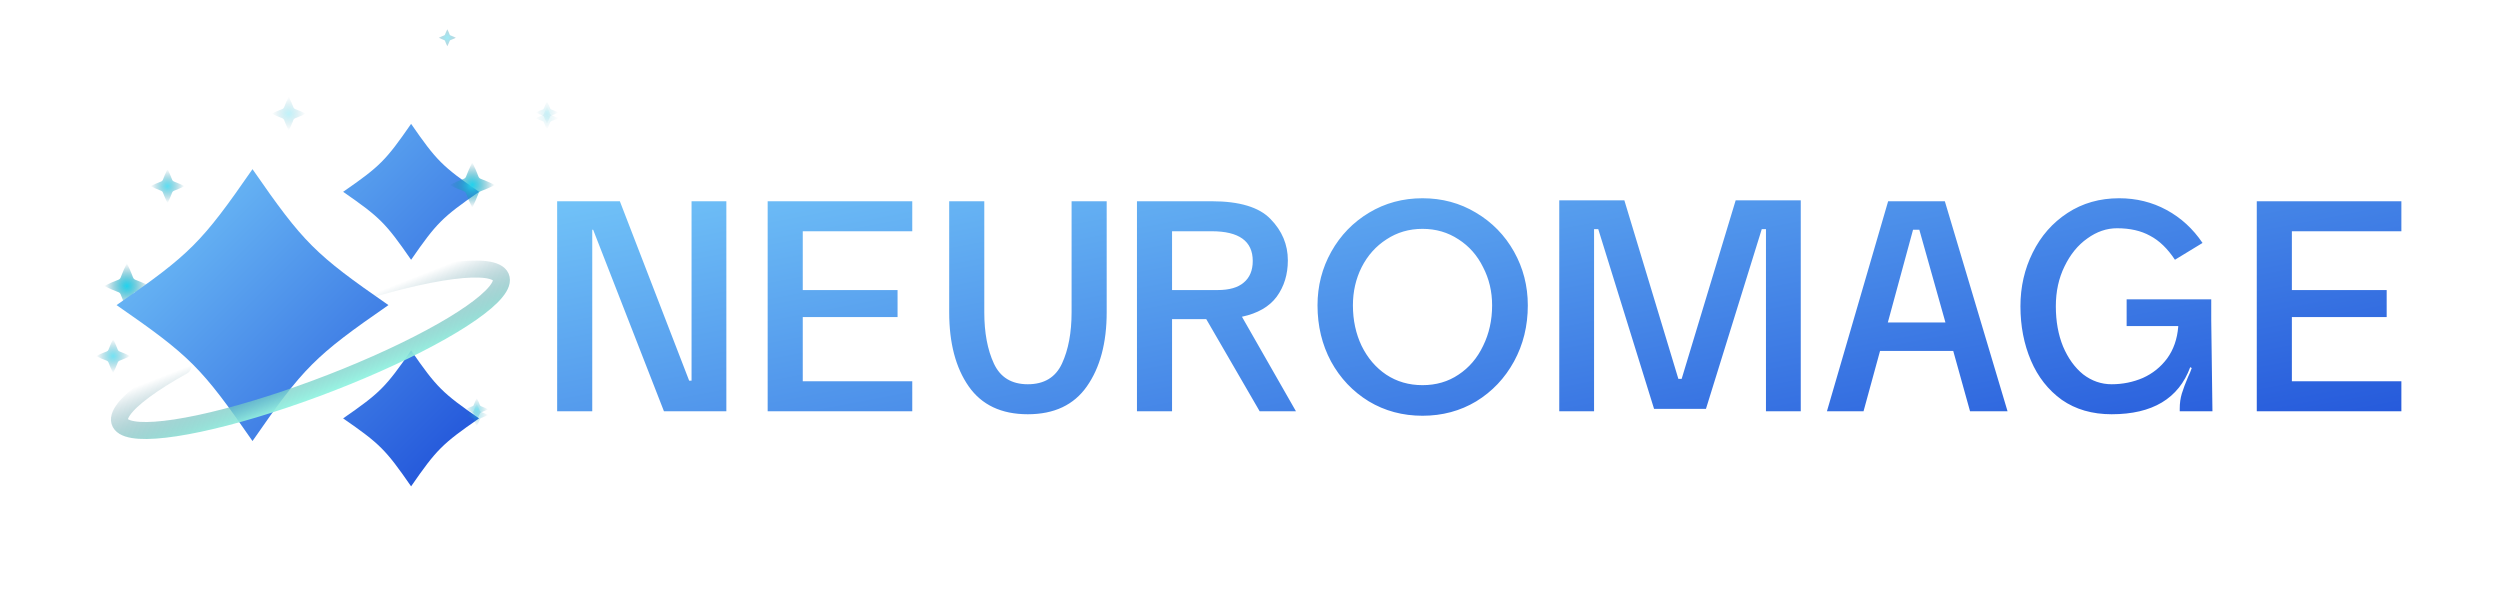
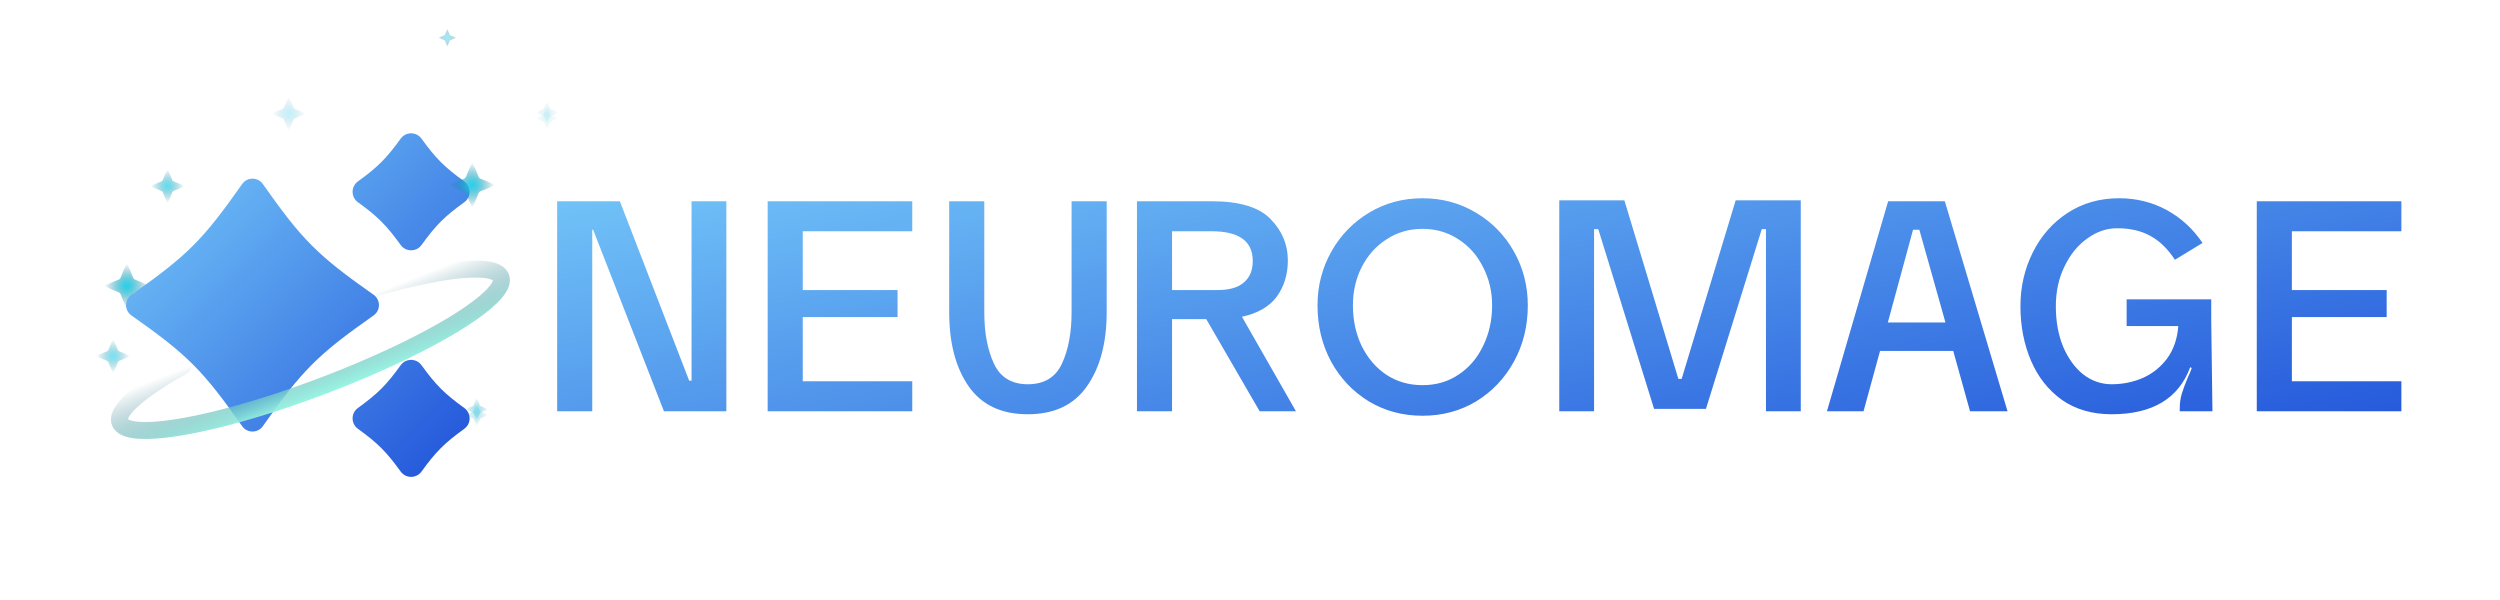
<svg xmlns="http://www.w3.org/2000/svg" width="200" height="48" viewBox="0 0 200 48" fill="none">
  <path d="M55.324 16.1H58.108V32.9H53.116L47.452 18.38H47.38V32.9H44.572V16.1H49.588L55.132 30.452H55.324V16.1ZM72.981 18.5H64.221V23.204H71.805V25.364H64.221V30.5H72.981V32.9H61.413V16.1H72.981V18.5ZM85.727 24.98V16.1H88.535V24.98C88.535 27.428 88.007 29.404 86.951 30.908C85.911 32.396 84.335 33.14 82.223 33.14C80.111 33.14 78.535 32.396 77.495 30.908C76.455 29.42 75.935 27.444 75.935 24.98V16.1H78.743V24.98C78.743 26.612 78.999 27.98 79.511 29.084C80.023 30.188 80.927 30.74 82.223 30.74C83.535 30.74 84.447 30.188 84.959 29.084C85.471 27.98 85.727 26.612 85.727 24.98ZM96.501 25.532H93.764V32.9H90.957V16.1H96.933C99.156 16.1 100.724 16.572 101.636 17.516C102.564 18.46 103.028 19.564 103.028 20.828C103.028 21.948 102.732 22.916 102.14 23.732C101.548 24.532 100.62 25.068 99.356 25.34L103.676 32.9H100.772L96.501 25.532ZM93.764 23.204H97.412C98.341 23.204 99.037 23.004 99.501 22.604C99.981 22.204 100.22 21.628 100.22 20.876C100.22 19.292 99.124 18.5 96.933 18.5H93.764V23.204ZM113.801 33.26C112.217 33.26 110.785 32.876 109.505 32.108C108.225 31.324 107.217 30.26 106.481 28.916C105.761 27.572 105.401 26.076 105.401 24.428C105.401 22.876 105.769 21.444 106.505 20.132C107.241 18.82 108.249 17.78 109.529 17.012C110.809 16.244 112.233 15.86 113.801 15.86C115.369 15.86 116.793 16.244 118.073 17.012C119.369 17.78 120.385 18.82 121.121 20.132C121.857 21.444 122.225 22.876 122.225 24.428C122.225 26.076 121.857 27.572 121.121 28.916C120.385 30.26 119.377 31.324 118.097 32.108C116.817 32.876 115.385 33.26 113.801 33.26ZM113.801 30.812C114.889 30.812 115.849 30.532 116.681 29.972C117.529 29.412 118.185 28.644 118.649 27.668C119.129 26.692 119.369 25.612 119.369 24.428C119.369 23.324 119.129 22.308 118.649 21.38C118.185 20.436 117.529 19.692 116.681 19.148C115.833 18.588 114.873 18.308 113.801 18.308C112.729 18.308 111.769 18.588 110.921 19.148C110.073 19.692 109.409 20.436 108.929 21.38C108.465 22.308 108.233 23.324 108.233 24.428C108.233 25.612 108.465 26.692 108.929 27.668C109.409 28.644 110.065 29.412 110.897 29.972C111.745 30.532 112.713 30.812 113.801 30.812ZM144.061 16.028V32.9H141.277V18.332H140.941L136.477 32.708H132.325L127.861 18.332H127.525V32.9H124.741V16.028H129.949L134.269 30.308H134.533L138.853 16.028H144.061ZM157.603 32.9L156.259 28.076H150.403L149.083 32.9H146.155L151.051 16.1H155.587L160.603 32.9H157.603ZM151.027 25.796H155.635L153.547 18.38H153.043L151.027 25.796ZM174.379 32.684C174.379 32.252 174.435 31.852 174.547 31.484C174.659 31.116 174.827 30.668 175.051 30.14C175.163 29.916 175.259 29.684 175.339 29.444L175.219 29.372C174.291 31.884 172.195 33.14 168.931 33.14C167.379 33.14 166.051 32.756 164.947 31.988C163.859 31.204 163.035 30.156 162.475 28.844C161.915 27.532 161.635 26.084 161.635 24.5C161.635 22.948 161.963 21.516 162.619 20.204C163.275 18.876 164.203 17.82 165.403 17.036C166.603 16.252 167.979 15.86 169.531 15.86C170.907 15.86 172.171 16.172 173.323 16.796C174.475 17.42 175.435 18.3 176.203 19.436L173.995 20.78C173.403 19.884 172.739 19.244 172.003 18.86C171.283 18.46 170.403 18.26 169.363 18.26C168.531 18.26 167.739 18.532 166.987 19.076C166.235 19.604 165.627 20.348 165.163 21.308C164.699 22.252 164.467 23.316 164.467 24.5C164.467 25.7 164.659 26.772 165.043 27.716C165.443 28.66 165.979 29.404 166.651 29.948C167.339 30.476 168.099 30.74 168.931 30.74C169.811 30.74 170.643 30.572 171.427 30.236C172.211 29.884 172.859 29.364 173.371 28.676C173.883 27.972 174.179 27.124 174.259 26.132V26.084H170.131V23.948H176.899V25.628L176.995 32.9H174.379V32.684ZM192.11 18.5H183.35V23.204H190.934V25.364H183.35V30.5H192.11V32.9H180.542V16.1H192.11V18.5Z" fill="url(#paint0_linear_2_26)" />
  <path d="M8.335 22.877C10.15 21.969 9.242 22.877 10.15 21.062C11.057 22.877 10.15 21.969 11.965 22.877C10.15 23.784 11.057 22.877 10.15 24.692C9.242 22.877 10.15 23.784 8.335 22.877Z" fill="url(#paint1_diamond_2_26)" />
  <path d="M12.044 14.892C13.403 14.213 12.723 14.892 13.403 13.533C14.083 14.892 13.403 14.213 14.762 14.892C13.403 15.572 14.083 14.892 13.403 16.252C12.723 14.892 13.403 15.572 12.044 14.892Z" fill="url(#paint2_diamond_2_26)" fill-opacity="0.74" />
  <path d="M21.741 9.092C23.1 8.413 22.42 9.092 23.1 7.733C23.779 9.092 23.1 8.413 24.459 9.092C23.1 9.772 23.779 9.092 23.1 10.452C22.42 9.092 23.1 9.772 21.741 9.092Z" fill="url(#paint3_diamond_2_26)" fill-opacity="0.78" />
  <path d="M35.108 3.02C35.787 2.681 35.448 3.02 35.787 2.341C36.127 3.02 35.787 2.681 36.467 3.02C35.787 3.36 36.127 3.02 35.787 3.7C35.448 3.02 35.787 3.36 35.108 3.02Z" fill="url(#paint4_diamond_2_26)" />
-   <path d="M9.325 24.408C15.216 20.33 16.122 19.424 20.2 13.533C24.278 19.424 25.184 20.33 31.075 24.408C25.184 28.486 24.278 29.392 20.2 35.283C16.122 29.392 15.216 28.486 9.325 24.408Z" fill="url(#paint5_linear_2_26)" />
-   <path d="M27.45 33.471C30.396 31.431 30.849 30.978 32.888 28.033C34.927 30.978 35.38 31.431 38.325 33.471C35.38 35.51 34.927 35.963 32.888 38.908C30.849 35.963 30.396 35.51 27.45 33.471Z" fill="url(#paint6_linear_2_26)" />
-   <path d="M27.45 15.345C30.396 13.306 30.849 12.853 32.888 9.908C34.927 12.853 35.38 13.306 38.325 15.345C35.38 17.385 34.927 17.838 32.888 20.783C30.849 17.838 30.396 17.385 27.45 15.345Z" fill="url(#paint7_linear_2_26)" />
+   <path d="M10.513 25.235C9.941 24.834 9.941 23.982 10.513 23.581C14.989 20.437 16.229 19.197 19.373 14.721C19.774 14.149 20.626 14.149 21.027 14.721C24.171 19.197 25.412 20.437 29.887 23.581C30.459 23.982 30.459 24.834 29.887 25.235C25.412 28.379 24.171 29.619 21.027 34.095C20.626 34.667 19.774 34.667 19.373 34.095C16.229 29.619 14.989 28.379 10.513 25.235Z" fill="url(#paint5_linear_2_26)" />
+   <path d="M28.632 34.303C28.066 33.893 28.066 33.048 28.632 32.638C30.223 31.487 30.904 30.806 32.056 29.215C32.465 28.649 33.31 28.649 33.72 29.215C34.871 30.806 35.552 31.487 37.144 32.639C37.709 33.048 37.709 33.893 37.144 34.303C35.552 35.454 34.871 36.135 33.72 37.726C33.31 38.292 32.465 38.292 32.056 37.726C30.904 36.135 30.223 35.454 28.632 34.303Z" fill="url(#paint6_linear_2_26)" />
+   <path d="M28.632 16.178C28.066 15.768 28.066 14.923 28.632 14.513C30.223 13.362 30.904 12.681 32.056 11.09C32.465 10.524 33.31 10.524 33.72 11.09C34.871 12.681 35.552 13.362 37.144 14.513C37.709 14.923 37.709 15.768 37.144 16.177C35.552 17.329 34.871 18.01 33.72 19.601C33.31 20.167 32.465 20.167 32.056 19.601C30.904 18.01 30.223 17.329 28.632 16.178Z" fill="url(#paint7_linear_2_26)" />
  <path d="M35.969 14.802C37.781 13.895 36.875 14.802 37.781 12.989C38.687 14.802 37.781 13.895 39.594 14.802C37.781 15.708 38.687 14.802 37.781 16.614C36.875 14.802 37.781 15.708 35.969 14.802Z" fill="url(#paint8_diamond_2_26)" />
  <path d="M37.237 33.199C38.144 32.745 37.691 33.199 38.144 32.292C38.597 33.199 38.144 32.745 39.05 33.199C38.144 33.652 38.597 33.199 38.144 34.105C37.691 33.199 38.144 33.652 37.237 33.199Z" fill="url(#paint9_diamond_2_26)" fill-opacity="0.5" />
  <path d="M42.856 9.455C43.762 9.002 43.309 9.455 43.762 8.549C44.215 9.455 43.762 9.002 44.669 9.455C43.762 9.908 44.215 9.455 43.762 10.361C43.309 9.455 43.762 9.908 42.856 9.455Z" fill="url(#paint10_diamond_2_26)" fill-opacity="0.5" />
  <path d="M37.237 32.745C38.144 32.292 37.691 32.745 38.144 31.839C38.597 32.745 38.144 32.292 39.05 32.745C38.144 33.199 38.597 32.745 38.144 33.652C37.691 32.745 38.144 33.199 37.237 32.745Z" fill="url(#paint11_diamond_2_26)" fill-opacity="0.7" />
  <path d="M42.856 9.002C43.762 8.549 43.309 9.002 43.762 8.095C44.215 9.002 43.762 8.549 44.669 9.002C43.762 9.455 44.215 9.002 43.762 9.908C43.309 9.002 43.762 9.455 42.856 9.002Z" fill="url(#paint12_diamond_2_26)" fill-opacity="0.5" />
  <path d="M30.1 23.002C33.236 22.102 35.908 21.584 37.707 21.527C39.507 21.469 40.335 21.876 40.064 22.684C39.794 23.492 38.44 24.657 36.21 26.002C33.98 27.346 30.996 28.795 27.716 30.127C24.436 31.459 21.04 32.6 18.047 33.377C15.055 34.153 12.631 34.522 11.147 34.426C9.663 34.331 9.2 33.776 9.829 32.847C10.458 31.918 12.145 30.666 14.631 29.283" stroke="url(#paint13_linear_2_26)" stroke-width="1.359" stroke-linecap="round" />
  <path d="M7.69 28.486C9.05 27.806 8.37 28.486 9.05 27.126C9.73 28.486 9.05 27.806 10.41 28.486C9.05 29.166 9.73 28.486 9.05 29.846C8.37 28.486 9.05 29.166 7.69 28.486Z" fill="url(#paint14_diamond_2_26)" fill-opacity="0.72" />
  <defs>
    <linearGradient id="paint0_linear_2_26" x1="43.3" y1="8.9" x2="54.043" y2="64.837" gradientUnits="userSpaceOnUse">
      <stop stop-color="#7DD3FC" />
      <stop offset="1" stop-color="#1D4ED8" />
    </linearGradient>
    <radialGradient id="paint1_diamond_2_26" cx="0" cy="0" r="1" gradientUnits="userSpaceOnUse" gradientTransform="translate(10.1499 22.8767) rotate(90) scale(1.815)">
      <stop stop-color="#22D3EE" />
      <stop offset="1" stop-color="#0E7490" stop-opacity="0" />
    </radialGradient>
    <radialGradient id="paint2_diamond_2_26" cx="0" cy="0" r="1" gradientUnits="userSpaceOnUse" gradientTransform="translate(13.403 14.8924) rotate(90) scale(1.35938)">
      <stop stop-color="#22D3EE" />
      <stop offset="1" stop-color="#0E7490" stop-opacity="0" />
    </radialGradient>
    <radialGradient id="paint3_diamond_2_26" cx="0" cy="0" r="1" gradientUnits="userSpaceOnUse" gradientTransform="translate(23.0998 9.09238) rotate(90) scale(1.35938)">
      <stop stop-color="#22D3EE" stop-opacity="0.37" />
      <stop offset="1" stop-color="#0E7490" stop-opacity="0" />
    </radialGradient>
    <radialGradient id="paint4_diamond_2_26" cx="0" cy="0" r="1" gradientUnits="userSpaceOnUse" gradientTransform="translate(35.7874 3.02042) rotate(90) scale(0.679688)">
      <stop stop-color="#22D3EE" stop-opacity="0.44" />
      <stop offset="1" stop-color="#0E7490" stop-opacity="0.27" />
    </radialGradient>
    <linearGradient id="paint5_linear_2_26" x1="9.325" y1="9.908" x2="38.325" y2="38.908" gradientUnits="userSpaceOnUse">
      <stop stop-color="#7DD3FC" />
      <stop offset="1" stop-color="#1D4ED8" />
    </linearGradient>
    <linearGradient id="paint6_linear_2_26" x1="9.325" y1="9.908" x2="38.325" y2="38.908" gradientUnits="userSpaceOnUse">
      <stop stop-color="#7DD3FC" />
      <stop offset="1" stop-color="#1D4ED8" />
    </linearGradient>
    <linearGradient id="paint7_linear_2_26" x1="9.325" y1="9.908" x2="38.325" y2="38.908" gradientUnits="userSpaceOnUse">
      <stop stop-color="#7DD3FC" />
      <stop offset="1" stop-color="#1D4ED8" />
    </linearGradient>
    <radialGradient id="paint8_diamond_2_26" cx="0" cy="0" r="1" gradientUnits="userSpaceOnUse" gradientTransform="translate(37.7812 14.8017) rotate(90) scale(1.8125)">
      <stop stop-color="#22D3EE" />
      <stop offset="1" stop-color="#0E7490" stop-opacity="0" />
    </radialGradient>
    <radialGradient id="paint9_diamond_2_26" cx="0" cy="0" r="1" gradientUnits="userSpaceOnUse" gradientTransform="translate(38.1437 33.1986) rotate(90) scale(0.90625)">
      <stop stop-color="#22D3EE" stop-opacity="0.7" />
      <stop offset="1" stop-color="#0E7490" stop-opacity="0" />
    </radialGradient>
    <radialGradient id="paint10_diamond_2_26" cx="0" cy="0" r="1" gradientUnits="userSpaceOnUse" gradientTransform="translate(43.7624 9.45486) rotate(90) scale(0.90625)">
      <stop stop-color="#22D3EE" stop-opacity="0.28" />
      <stop offset="1" stop-color="#0E7490" stop-opacity="0" />
    </radialGradient>
    <radialGradient id="paint11_diamond_2_26" cx="0" cy="0" r="1" gradientUnits="userSpaceOnUse" gradientTransform="translate(38.1437 32.7455) rotate(90) scale(0.90625)">
      <stop stop-color="#22D3EE" stop-opacity="0.7" />
      <stop offset="1" stop-color="#0E7490" stop-opacity="0" />
    </radialGradient>
    <radialGradient id="paint12_diamond_2_26" cx="0" cy="0" r="1" gradientUnits="userSpaceOnUse" gradientTransform="translate(43.7624 9.00174) rotate(90) scale(0.90625)">
      <stop stop-color="#22D3EE" stop-opacity="0.37" />
      <stop offset="1" stop-color="#0E7490" stop-opacity="0" />
    </radialGradient>
    <linearGradient id="paint13_linear_2_26" x1="22.465" y1="19.877" x2="27.45" y2="32.564" gradientUnits="userSpaceOnUse">
      <stop stop-color="#155E75" stop-opacity="0" />
      <stop offset="0.444" stop-color="#155E75" stop-opacity="0" />
      <stop offset="0.895" stop-color="#99F6E4" />
      <stop offset="1" stop-color="#99F6E4" />
    </linearGradient>
    <radialGradient id="paint14_diamond_2_26" cx="0" cy="0" r="1" gradientUnits="userSpaceOnUse" gradientTransform="translate(9.04996 28.4861) rotate(90) scale(1.36)">
      <stop stop-color="#22D3EE" stop-opacity="0.88" />
      <stop offset="1" stop-color="#0E7490" stop-opacity="0" />
    </radialGradient>
  </defs>
</svg>
